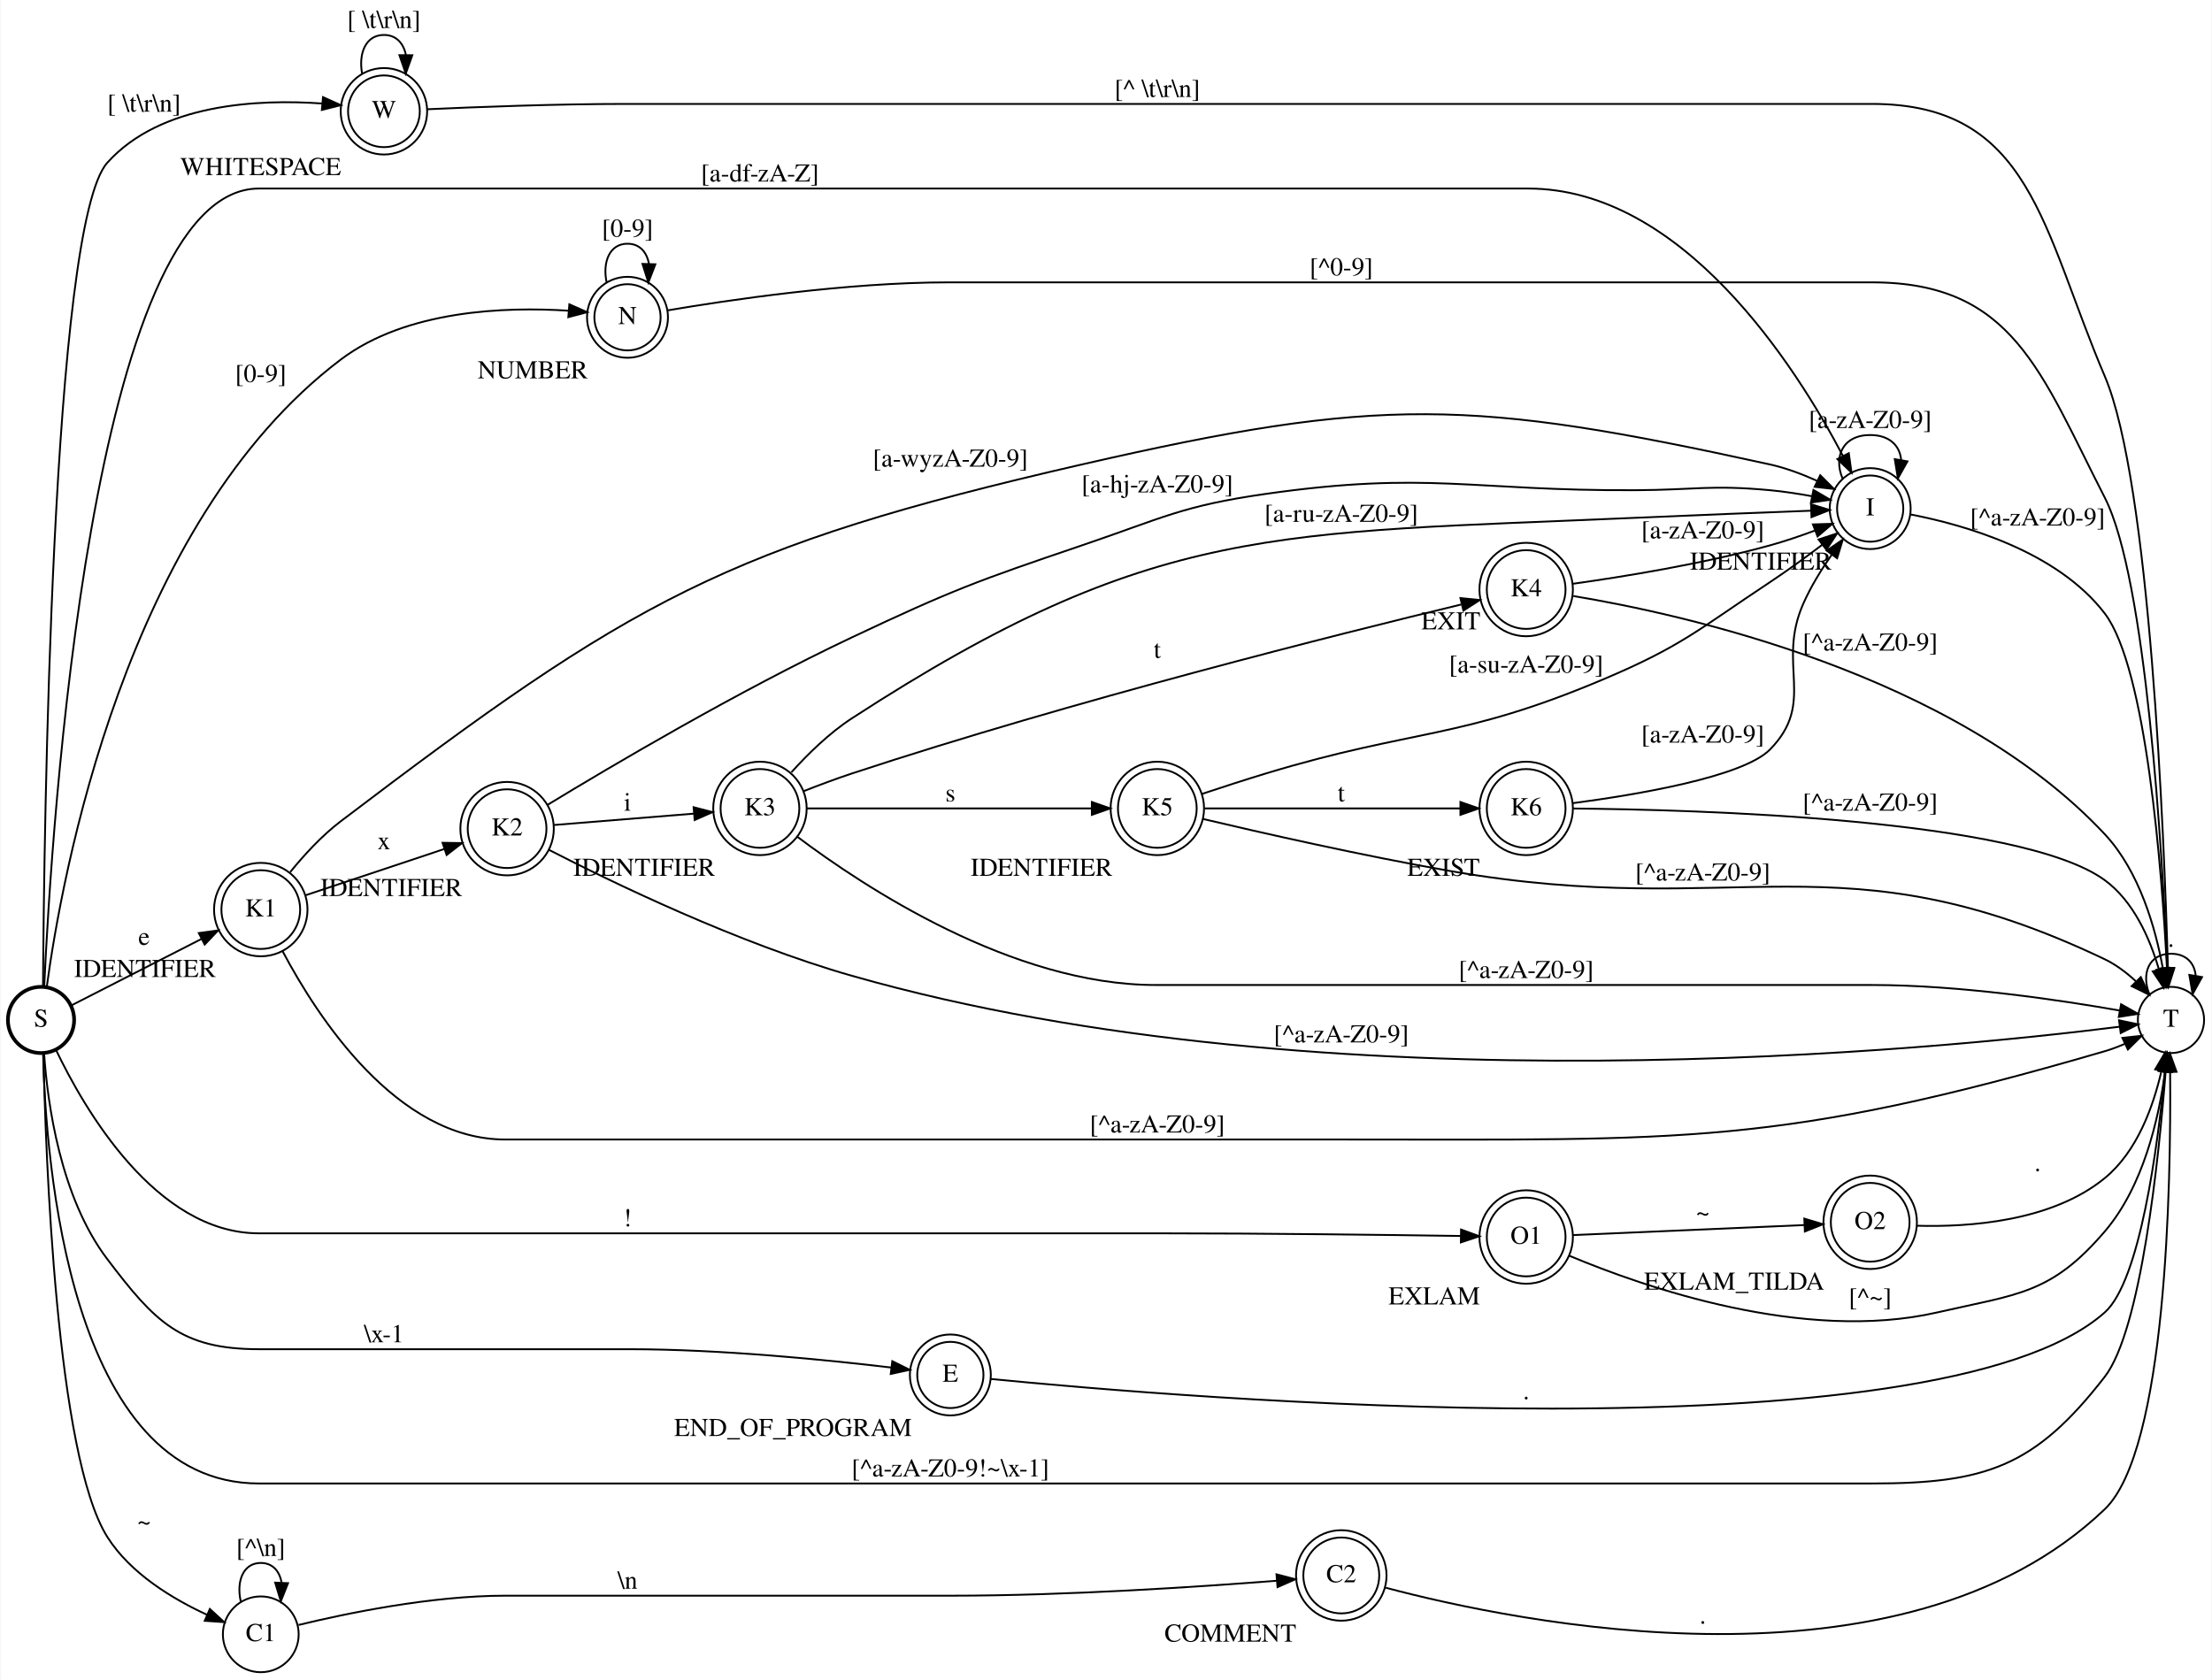
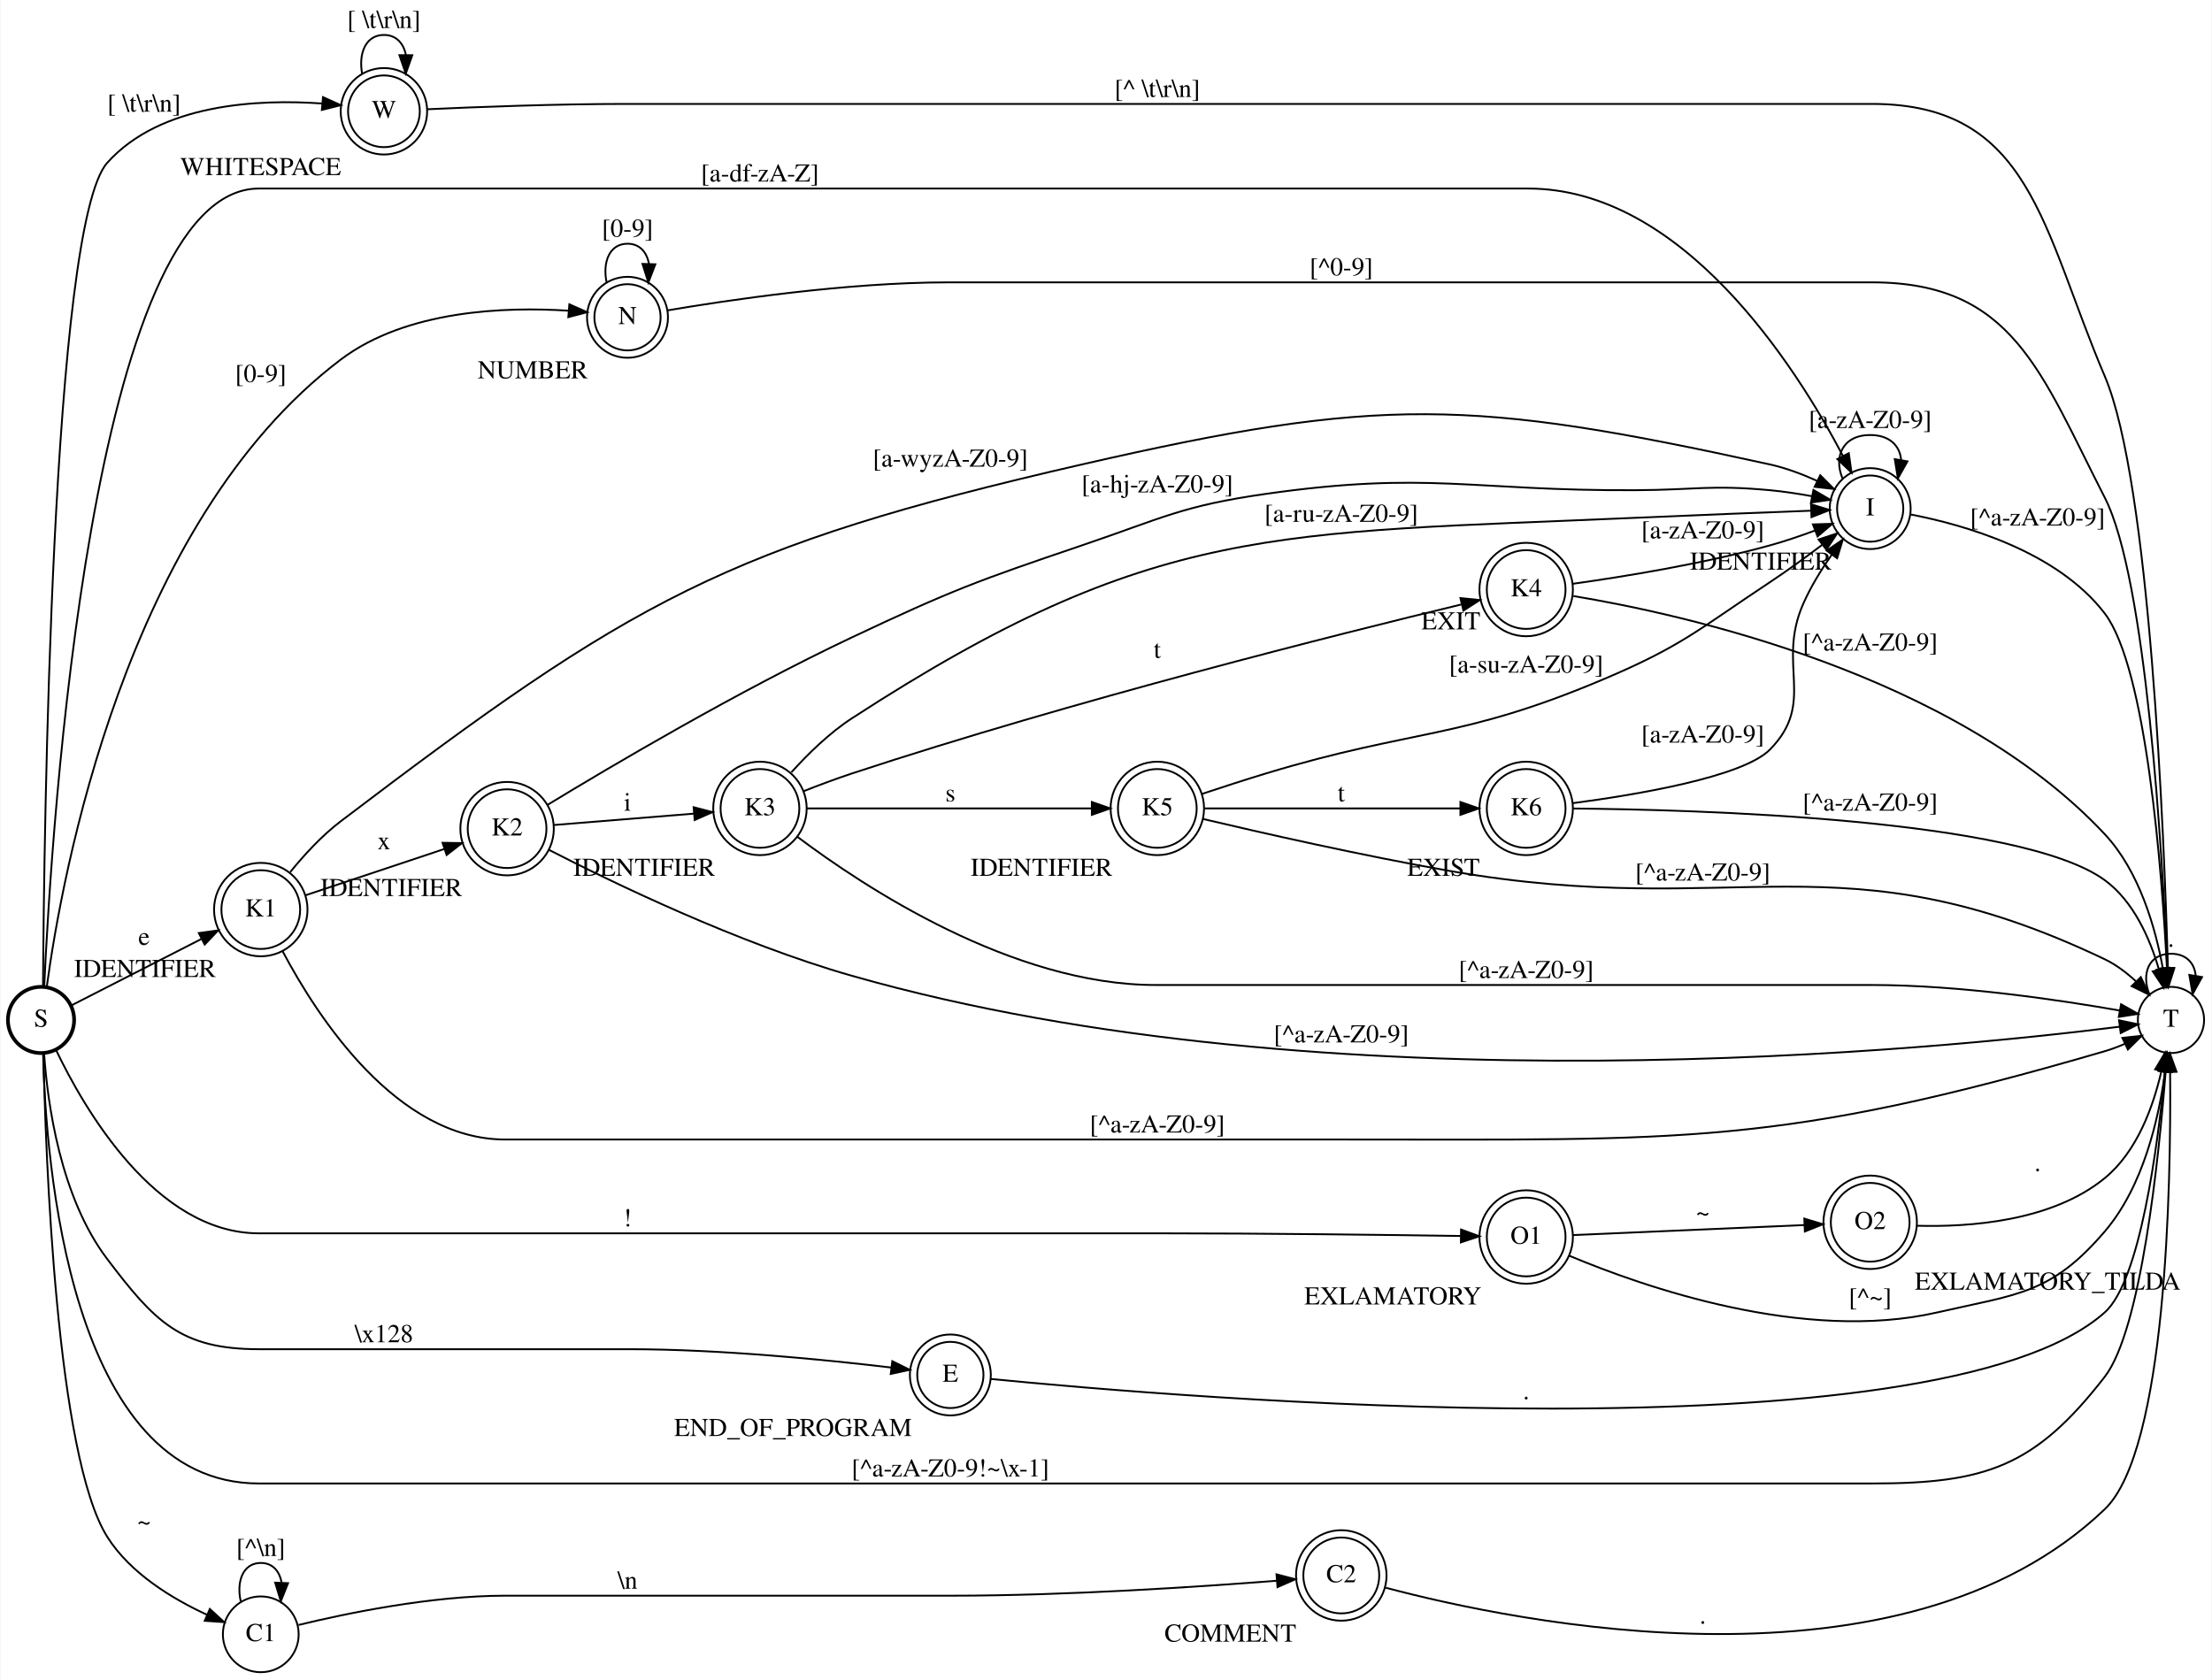
<svg xmlns="http://www.w3.org/2000/svg" width="1202pt" height="913pt" viewBox="0.00 0.00 1201.79 913.30">
  <g id="graph0" class="graph" transform="scale(1 1) rotate(0) translate(4 909.3)">
    <polygon fill="white" stroke="transparent" points="-4,4 -4,-909.3 1197.79,-909.3 1197.79,4 -4,4" />
    <g id="node1" class="node">
      <ellipse fill="none" stroke="black" stroke-width="2" cx="18" cy="-354.8" rx="18" ry="18" />
      <text text-anchor="middle" x="18" y="-351.1" font-family="Times,serif" font-size="14.00">S</text>
    </g>
    <g id="node2" class="node">
      <ellipse fill="none" stroke="black" cx="204.39" cy="-848.8" rx="19.5" ry="19.5" />
      <ellipse fill="none" stroke="black" cx="204.39" cy="-848.8" rx="23.5" ry="23.5" />
      <text text-anchor="middle" x="204.39" y="-845.1" font-family="Times,serif" font-size="14.00">W</text>
      <text text-anchor="middle" x="137.4" y="-814.1" font-family="Times,serif" font-size="14.00">WHITESPACE</text>
    </g>
    <g id="edge1" class="edge">
      <path fill="none" stroke="black" d="M19.08,-372.96C19.62,-454.81 23.66,-786.91 54,-820.8 82.95,-853.13 136.37,-855.48 170.87,-853.02" />
      <polygon fill="black" stroke="black" points="171.27,-856.5 180.92,-852.13 170.65,-849.52 171.27,-856.5" />
      <text text-anchor="middle" x="74" y="-848.6" font-family="Times,serif" font-size="14.00">[ \t\r\n]</text>
    </g>
    <g id="node3" class="node">
      <ellipse fill="none" stroke="black" cx="1012.29" cy="-632.8" rx="18" ry="18" />
      <ellipse fill="none" stroke="black" cx="1012.29" cy="-632.8" rx="22" ry="22" />
      <text text-anchor="middle" x="1012.29" y="-629.1" font-family="Times,serif" font-size="14.00">I</text>
      <text text-anchor="middle" x="952.79" y="-599.6" font-family="Times,serif" font-size="14.00">IDENTIFIER</text>
    </g>
    <g id="edge5" class="edge">
      <path fill="none" stroke="black" d="M19.72,-372.8C23.58,-456.86 45.13,-806.8 136.45,-806.8 136.45,-806.8 136.45,-806.8 826.29,-806.8 910.17,-806.8 971.55,-710.71 997.54,-661.34" />
      <polygon fill="black" stroke="black" points="1000.67,-662.91 1002.13,-652.42 994.44,-659.72 1000.67,-662.91" />
      <text text-anchor="middle" x="408.79" y="-810.6" font-family="Times,serif" font-size="14.00">[a-df-zA-Z]</text>
    </g>
    <g id="node4" class="node">
      <ellipse fill="none" stroke="black" cx="336.79" cy="-736.8" rx="18" ry="18" />
      <ellipse fill="none" stroke="black" cx="336.79" cy="-736.8" rx="22" ry="22" />
      <text text-anchor="middle" x="336.79" y="-733.1" font-family="Times,serif" font-size="14.00">N</text>
      <text text-anchor="middle" x="285.29" y="-703.6" font-family="Times,serif" font-size="14.00">NUMBER</text>
    </g>
    <g id="edge26" class="edge">
      <path fill="none" stroke="black" d="M21.1,-372.65C29.14,-432.19 63.63,-625.16 180.9,-713.8 216.71,-740.87 270.77,-742.59 304.63,-740.39" />
      <polygon fill="black" stroke="black" points="305.18,-743.86 314.87,-739.57 304.62,-736.88 305.18,-743.86" />
      <text text-anchor="middle" x="137.45" y="-701.6" font-family="Times,serif" font-size="14.00">[0-9]</text>
    </g>
    <g id="node5" class="node">
      <ellipse fill="none" stroke="black" cx="137.45" cy="-414.8" rx="21.4" ry="21.4" />
      <ellipse fill="none" stroke="black" cx="137.45" cy="-414.8" rx="25.4" ry="25.4" />
      <text text-anchor="middle" x="137.45" y="-411.1" font-family="Times,serif" font-size="14.00">K1</text>
      <text text-anchor="middle" x="74.5" y="-378.15" font-family="Times,serif" font-size="14.00">IDENTIFIER</text>
    </g>
    <g id="edge8" class="edge">
      <path fill="none" stroke="black" d="M34.35,-362.64C52.28,-371.8 82.39,-387.18 105.27,-398.87" />
      <polygon fill="black" stroke="black" points="103.77,-402.04 114.27,-403.47 106.96,-395.8 103.77,-402.04" />
      <text text-anchor="middle" x="74" y="-395.6" font-family="Times,serif" font-size="14.00">e</text>
    </g>
    <g id="node12" class="node">
      <ellipse fill="none" stroke="black" cx="825.29" cy="-236.8" rx="21.4" ry="21.4" />
      <ellipse fill="none" stroke="black" cx="825.29" cy="-236.8" rx="25.4" ry="25.4" />
      <text text-anchor="middle" x="825.29" y="-233.1" font-family="Times,serif" font-size="14.00">O1</text>
-       <text text-anchor="middle" x="775.34" y="-200.15" font-family="Times,serif" font-size="14.00">EXLAM</text>
+       <text text-anchor="middle" x="752.84" y="-200.15" font-family="Times,serif" font-size="14.00">EXLAMATORY</text>
    </g>
    <g id="edge33" class="edge">
      <path fill="none" stroke="black" d="M26.07,-338.67C41.27,-306.8 80.28,-238.8 136.45,-238.8 136.45,-238.8 136.45,-238.8 625.79,-238.8 683.24,-238.8 750.05,-237.95 789.66,-237.36" />
      <polygon fill="black" stroke="black" points="789.9,-240.86 799.84,-237.2 789.79,-233.86 789.9,-240.86" />
      <text text-anchor="middle" x="336.79" y="-242.6" font-family="Times,serif" font-size="14.00">!</text>
    </g>
    <g id="node14" class="node">
      <ellipse fill="none" stroke="black" cx="512.29" cy="-161.8" rx="18" ry="18" />
      <ellipse fill="none" stroke="black" cx="512.29" cy="-161.8" rx="22" ry="22" />
      <text text-anchor="middle" x="512.29" y="-158.1" font-family="Times,serif" font-size="14.00">E</text>
      <text text-anchor="middle" x="426.79" y="-128.6" font-family="Times,serif" font-size="14.00">END_OF_PROGRAM</text>
    </g>
    <g id="edge37" class="edge">
      <path fill="none" stroke="black" d="M19.67,-336.54C21.53,-309.54 28.44,-258.51 54,-224.8 79.76,-190.83 93.82,-175.8 136.45,-175.8 136.45,-175.8 136.45,-175.8 337.79,-175.8 387.77,-175.8 445.59,-169.95 480.25,-165.82" />
      <polygon fill="black" stroke="black" points="480.73,-169.29 490.23,-164.6 479.88,-162.34 480.73,-169.29" />
-       <text text-anchor="middle" x="204.39" y="-179.6" font-family="Times,serif" font-size="14.00">\x-1</text>
+       <text text-anchor="middle" x="204.39" y="-179.6" font-family="Times,serif" font-size="14.00">\x128</text>
    </g>
    <g id="node15" class="node">
      <ellipse fill="none" stroke="black" cx="1175.79" cy="-354.8" rx="18" ry="18" />
      <text text-anchor="middle" x="1175.79" y="-351.1" font-family="Times,serif" font-size="14.00">T</text>
    </g>
    <g id="edge39" class="edge">
      <path fill="none" stroke="black" d="M19.11,-336.67C20.48,-278.89 33.15,-102.8 136.45,-102.8 136.45,-102.8 136.45,-102.8 1013.29,-102.8 1075.14,-102.8 1101.88,-111.93 1139.79,-160.8 1159.54,-186.26 1169.17,-279.25 1172.89,-326.64" />
      <polygon fill="black" stroke="black" points="1169.41,-327.11 1173.65,-336.83 1176.39,-326.59 1169.41,-327.11" />
      <text text-anchor="middle" x="512.29" y="-106.6" font-family="Times,serif" font-size="14.00">[^a-zA-Z0-9!~\x-1]</text>
    </g>
    <g id="node16" class="node">
      <ellipse fill="none" stroke="black" cx="137.45" cy="-20.8" rx="20.6" ry="20.6" />
      <text text-anchor="middle" x="137.45" y="-17.1" font-family="Times,serif" font-size="14.00">C1</text>
    </g>
    <g id="edge29" class="edge">
      <path fill="none" stroke="black" d="M19.29,-336.66C20.46,-281.67 26.24,-117.9 54,-73.8 66.58,-53.81 89.76,-39.91 108.34,-31.38" />
      <polygon fill="black" stroke="black" points="109.76,-34.58 117.56,-27.41 106.99,-28.15 109.76,-34.58" />
      <text text-anchor="middle" x="74" y="-77.6" font-family="Times,serif" font-size="14.00">~</text>
    </g>
    <g id="edge2" class="edge">
      <path fill="none" stroke="black" d="M192.53,-869.3C190.51,-880.28 194.47,-890.3 204.39,-890.3 211.06,-890.3 215.04,-885.78 216.31,-879.48" />
      <polygon fill="black" stroke="black" points="219.81,-879.28 216.26,-869.3 212.81,-879.31 219.81,-879.28" />
      <text text-anchor="middle" x="204.39" y="-894.1" font-family="Times,serif" font-size="14.00">[ \t\r\n]</text>
    </g>
    <g id="edge3" class="edge">
      <path fill="none" stroke="black" d="M228,-849.91C254,-851.1 297.97,-852.8 335.79,-852.8 335.79,-852.8 335.79,-852.8 1013.29,-852.8 1099.82,-852.8 1105.82,-784.38 1139.79,-704.8 1164.47,-646.97 1172.09,-455.7 1174.13,-383.09" />
      <polygon fill="black" stroke="black" points="1177.63,-382.97 1174.4,-372.88 1170.64,-382.79 1177.63,-382.97" />
      <text text-anchor="middle" x="624.79" y="-856.6" font-family="Times,serif" font-size="14.00">[^ \t\r\n]</text>
    </g>
    <g id="edge6" class="edge">
      <path fill="none" stroke="black" d="M997.23,-649.23C992.33,-661.04 997.35,-672.8 1012.29,-672.8 1022.91,-672.8 1028.52,-666.85 1029.11,-659.18" />
      <polygon fill="black" stroke="black" points="1032.54,-658.47 1027.35,-649.23 1025.65,-659.69 1032.54,-658.47" />
      <text text-anchor="middle" x="1012.29" y="-676.6" font-family="Times,serif" font-size="14.00">[a-zA-Z0-9]</text>
    </g>
    <g id="edge7" class="edge">
      <path fill="none" stroke="black" d="M1034.12,-629.64C1062.77,-624.12 1113.76,-609.87 1139.79,-575.8 1162.52,-546.04 1170.86,-435.77 1173.6,-383.12" />
      <polygon fill="black" stroke="black" points="1177.11,-382.97 1174.1,-372.82 1170.12,-382.63 1177.11,-382.97" />
      <text text-anchor="middle" x="1103.29" y="-623.6" font-family="Times,serif" font-size="14.00">[^a-zA-Z0-9]</text>
    </g>
    <g id="edge27" class="edge">
      <path fill="none" stroke="black" d="M325.45,-755.73C323.13,-766.64 326.91,-776.8 336.79,-776.8 343.42,-776.8 347.31,-772.21 348.44,-765.89" />
      <polygon fill="black" stroke="black" points="351.93,-765.62 348.13,-755.73 344.94,-765.83 351.93,-765.62" />
      <text text-anchor="middle" x="336.79" y="-780.6" font-family="Times,serif" font-size="14.00">[0-9]</text>
    </g>
    <g id="edge28" class="edge">
      <path fill="none" stroke="black" d="M358.54,-740.55C391.01,-746.09 455.84,-755.8 511.29,-755.8 511.29,-755.8 511.29,-755.8 1013.29,-755.8 1089.87,-755.8 1104.87,-706.95 1139.79,-638.8 1162.44,-594.59 1171.06,-446.13 1173.75,-383.28" />
      <polygon fill="black" stroke="black" points="1177.26,-383.06 1174.17,-372.93 1170.27,-382.78 1177.26,-383.06" />
      <text text-anchor="middle" x="724.79" y="-759.6" font-family="Times,serif" font-size="14.00">[^0-9]</text>
    </g>
    <g id="edge9" class="edge">
      <path fill="none" stroke="black" d="M153.43,-435.16C160.94,-444.41 170.62,-454.99 180.9,-462.8 339.18,-582.99 390.08,-612.36 583.79,-656.8 745.8,-693.96 795.44,-692.48 957.79,-656.8 966.41,-654.9 975.33,-651.54 983.36,-647.91" />
      <polygon fill="black" stroke="black" points="985.14,-650.94 992.63,-643.45 982.1,-644.64 985.14,-650.94" />
      <text text-anchor="middle" x="512.29" y="-655.6" font-family="Times,serif" font-size="14.00">[a-wyzA-Z0-9]</text>
    </g>
    <g id="node6" class="node">
      <ellipse fill="none" stroke="black" cx="271.34" cy="-458.8" rx="21.4" ry="21.4" />
      <ellipse fill="none" stroke="black" cx="271.34" cy="-458.8" rx="25.4" ry="25.4" />
      <text text-anchor="middle" x="271.34" y="-455.1" font-family="Times,serif" font-size="14.00">K2</text>
      <text text-anchor="middle" x="208.39" y="-422.15" font-family="Times,serif" font-size="14.00">IDENTIFIER</text>
    </g>
    <g id="edge10" class="edge">
      <path fill="none" stroke="black" d="M161.72,-422.56C182.69,-429.56 213.74,-439.92 237.28,-447.77" />
      <polygon fill="black" stroke="black" points="236.26,-451.12 246.85,-450.96 238.48,-444.48 236.26,-451.12" />
      <text text-anchor="middle" x="204.39" y="-447.6" font-family="Times,serif" font-size="14.00">x</text>
    </g>
    <g id="edge11" class="edge">
      <path fill="none" stroke="black" d="M149.32,-392.16C168.39,-356.14 211.5,-289.8 270.34,-289.8 270.34,-289.8 270.34,-289.8 725.79,-289.8 911.02,-289.8 961.97,-285.93 1139.79,-337.8 1143.44,-338.86 1147.18,-340.28 1150.79,-341.85" />
      <polygon fill="black" stroke="black" points="1149.37,-345.05 1159.9,-346.19 1152.38,-338.73 1149.37,-345.05" />
      <text text-anchor="middle" x="624.79" y="-293.6" font-family="Times,serif" font-size="14.00">[^a-zA-Z0-9]</text>
    </g>
    <g id="edge12" class="edge">
      <path fill="none" stroke="black" d="M293.38,-471.77C327.4,-492.47 396.95,-533.6 458.79,-562.8 512.9,-588.35 527.12,-593.59 583.79,-612.8 627.5,-627.61 638.1,-634.29 683.79,-640.8 772.23,-653.4 795.45,-642.35 884.79,-642.8 917.23,-642.96 925.48,-645.79 957.79,-642.8 965.21,-642.11 973.13,-640.9 980.54,-639.55" />
      <polygon fill="black" stroke="black" points="981.44,-642.94 990.58,-637.59 980.1,-636.07 981.44,-642.94" />
      <text text-anchor="middle" x="624.79" y="-641.6" font-family="Times,serif" font-size="14.00">[a-hj-zA-Z0-9]</text>
    </g>
    <g id="node7" class="node">
      <ellipse fill="none" stroke="black" cx="408.79" cy="-469.8" rx="21.4" ry="21.4" />
      <ellipse fill="none" stroke="black" cx="408.79" cy="-469.8" rx="25.4" ry="25.4" />
      <text text-anchor="middle" x="408.79" y="-466.1" font-family="Times,serif" font-size="14.00">K3</text>
      <text text-anchor="middle" x="345.84" y="-433.15" font-family="Times,serif" font-size="14.00">IDENTIFIER</text>
    </g>
    <g id="edge13" class="edge">
      <path fill="none" stroke="black" d="M296.87,-460.79C318.12,-462.52 349.11,-465.03 372.93,-466.97" />
      <polygon fill="black" stroke="black" points="372.73,-470.46 382.99,-467.78 373.3,-463.49 372.73,-470.46" />
      <text text-anchor="middle" x="336.79" y="-468.6" font-family="Times,serif" font-size="14.00">i</text>
    </g>
    <g id="edge14" class="edge">
      <path fill="none" stroke="black" d="M294.05,-447.3C328.16,-429.75 396.8,-396.47 458.79,-378.8 718.22,-304.86 1052,-338.98 1147.93,-351.13" />
      <polygon fill="black" stroke="black" points="1147.57,-354.61 1157.94,-352.43 1148.47,-347.67 1147.57,-354.61" />
      <text text-anchor="middle" x="724.79" y="-342.6" font-family="Times,serif" font-size="14.00">[^a-zA-Z0-9]</text>
    </g>
    <g id="edge15" class="edge">
      <path fill="none" stroke="black" d="M425.89,-489.45C434.77,-499.3 446.48,-510.8 458.79,-518.8 622.69,-625.25 689.55,-619.11 884.79,-627.8 917.26,-629.24 954.43,-630.69 980.03,-631.65" />
      <polygon fill="black" stroke="black" points="980.12,-635.16 990.25,-632.03 980.38,-628.16 980.12,-635.16" />
      <text text-anchor="middle" x="724.79" y="-625.6" font-family="Times,serif" font-size="14.00">[a-ru-zA-Z0-9]</text>
    </g>
    <g id="node8" class="node">
      <ellipse fill="none" stroke="black" cx="825.29" cy="-588.8" rx="21.4" ry="21.4" />
      <ellipse fill="none" stroke="black" cx="825.29" cy="-588.8" rx="25.4" ry="25.4" />
      <text text-anchor="middle" x="825.29" y="-585.1" font-family="Times,serif" font-size="14.00">K4</text>
      <text text-anchor="middle" x="784.34" y="-567.15" font-family="Times,serif" font-size="14.00">EXIT</text>
    </g>
    <g id="edge16" class="edge">
      <path fill="none" stroke="black" d="M432.55,-479.18C440.75,-482.42 450.12,-485.94 458.79,-488.8 578.93,-528.41 724.81,-564.94 789.97,-580.66" />
      <polygon fill="black" stroke="black" points="789.55,-584.16 800.09,-583.09 791.18,-577.35 789.55,-584.16" />
      <text text-anchor="middle" x="624.79" y="-551.6" font-family="Times,serif" font-size="14.00">t</text>
    </g>
    <g id="node9" class="node">
      <ellipse fill="none" stroke="black" cx="624.79" cy="-469.8" rx="21.4" ry="21.4" />
      <ellipse fill="none" stroke="black" cx="624.79" cy="-469.8" rx="25.4" ry="25.4" />
      <text text-anchor="middle" x="624.79" y="-466.1" font-family="Times,serif" font-size="14.00">K5</text>
      <text text-anchor="middle" x="561.84" y="-433.15" font-family="Times,serif" font-size="14.00">IDENTIFIER</text>
    </g>
    <g id="edge17" class="edge">
      <path fill="none" stroke="black" d="M434.34,-469.8C472.37,-469.8 545.67,-469.8 589.1,-469.8" />
      <polygon fill="black" stroke="black" points="589.2,-473.3 599.2,-469.8 589.2,-466.3 589.2,-473.3" />
      <text text-anchor="middle" x="512.29" y="-473.6" font-family="Times,serif" font-size="14.00">s</text>
    </g>
    <g id="edge18" class="edge">
      <path fill="none" stroke="black" d="M429.13,-454.37C465.17,-427.24 546.01,-373.8 623.79,-373.8 623.79,-373.8 623.79,-373.8 1013.29,-373.8 1060.97,-373.8 1116.04,-365.53 1147.99,-359.9" />
      <polygon fill="black" stroke="black" points="1148.67,-363.33 1157.89,-358.11 1147.43,-356.44 1148.67,-363.33" />
      <text text-anchor="middle" x="825.29" y="-377.6" font-family="Times,serif" font-size="14.00">[^a-zA-Z0-9]</text>
    </g>
    <g id="edge19" class="edge">
      <path fill="none" stroke="black" d="M850.82,-591.95C877.45,-595.67 921.1,-602.68 957.79,-612.8 965.85,-615.02 974.41,-617.95 982.27,-620.88" />
      <polygon fill="black" stroke="black" points="981.16,-624.21 991.75,-624.54 983.68,-617.68 981.16,-624.21" />
      <text text-anchor="middle" x="921.29" y="-616.6" font-family="Times,serif" font-size="14.00">[a-zA-Z0-9]</text>
    </g>
    <g id="edge20" class="edge">
      <path fill="none" stroke="black" d="M850.93,-585.26C909.46,-575.58 1058.04,-543.27 1139.79,-455.8 1158.6,-435.67 1167.37,-404.91 1171.41,-382.63" />
      <polygon fill="black" stroke="black" points="1174.87,-383.18 1173,-372.75 1167.95,-382.07 1174.87,-383.18" />
      <text text-anchor="middle" x="1012.29" y="-555.6" font-family="Times,serif" font-size="14.00">[^a-zA-Z0-9]</text>
    </g>
    <g id="edge21" class="edge">
      <path fill="none" stroke="black" d="M649.14,-477.71C659.69,-481.22 672.33,-485.33 683.79,-488.8 764.59,-513.28 789.01,-506.95 866.79,-539.8 909.91,-558.01 918.76,-566.96 957.79,-592.8 967.32,-599.1 977.43,-606.48 986.28,-613.17" />
      <polygon fill="black" stroke="black" points="984.23,-616.01 994.3,-619.31 988.49,-610.46 984.23,-616.01" />
      <text text-anchor="middle" x="825.29" y="-543.6" font-family="Times,serif" font-size="14.00">[a-su-zA-Z0-9]</text>
    </g>
    <g id="node10" class="node">
      <ellipse fill="none" stroke="black" cx="825.29" cy="-469.8" rx="21.4" ry="21.4" />
      <ellipse fill="none" stroke="black" cx="825.29" cy="-469.8" rx="25.4" ry="25.4" />
      <text text-anchor="middle" x="825.29" y="-466.1" font-family="Times,serif" font-size="14.00">K6</text>
      <text text-anchor="middle" x="780.34" y="-433.15" font-family="Times,serif" font-size="14.00">EXIST</text>
    </g>
    <g id="edge22" class="edge">
      <path fill="none" stroke="black" d="M650.53,-469.8C685.54,-469.8 749.71,-469.8 789.5,-469.8" />
      <polygon fill="black" stroke="black" points="789.55,-473.3 799.55,-469.8 789.55,-466.3 789.55,-473.3" />
      <text text-anchor="middle" x="724.79" y="-473.6" font-family="Times,serif" font-size="14.00">t</text>
    </g>
    <g id="edge23" class="edge">
      <path fill="none" stroke="black" d="M649.77,-464.03C680.63,-456.74 735.97,-444.15 783.79,-435.8 941.06,-408.32 995.68,-456.52 1139.79,-387.8 1145.92,-384.87 1151.69,-380.47 1156.71,-375.83" />
      <polygon fill="black" stroke="black" points="1159.4,-378.09 1163.92,-368.52 1154.41,-373.18 1159.4,-378.09" />
      <text text-anchor="middle" x="921.29" y="-430.6" font-family="Times,serif" font-size="14.00">[^a-zA-Z0-9]</text>
    </g>
    <g id="edge24" class="edge">
      <path fill="none" stroke="black" d="M850.82,-472.68C884.62,-477.14 943.03,-486.82 957.79,-501.8 983.06,-527.45 961.38,-547.79 975.79,-580.8 979.88,-590.17 985.72,-599.63 991.48,-607.87" />
      <polygon fill="black" stroke="black" points="988.66,-609.94 997.39,-615.95 994.32,-605.81 988.66,-609.94" />
      <text text-anchor="middle" x="921.29" y="-505.6" font-family="Times,serif" font-size="14.00">[a-zA-Z0-9]</text>
    </g>
    <g id="edge25" class="edge">
      <path fill="none" stroke="black" d="M850.84,-469.75C916.42,-469.15 1093.86,-464.39 1139.79,-430.8 1155.52,-419.29 1164.37,-398.98 1169.24,-382.24" />
      <polygon fill="black" stroke="black" points="1172.67,-382.95 1171.78,-372.39 1165.89,-381.2 1172.67,-382.95" />
      <text text-anchor="middle" x="1012.29" y="-468.6" font-family="Times,serif" font-size="14.00">[^a-zA-Z0-9]</text>
    </g>
    <g id="node11" class="node">
      <ellipse fill="none" stroke="black" cx="724.79" cy="-52.8" rx="20.63" ry="20.63" />
      <ellipse fill="none" stroke="black" cx="724.79" cy="-52.8" rx="24.6" ry="24.6" />
      <text text-anchor="middle" x="724.79" y="-49.1" font-family="Times,serif" font-size="14.00">C2</text>
      <text text-anchor="middle" x="664.49" y="-16.8" font-family="Times,serif" font-size="14.00">COMMENT</text>
    </g>
    <g id="edge32" class="edge">
      <path fill="none" stroke="black" d="M748.97,-46.12C818.88,-27.55 1029.54,16.69 1139.79,-88.8 1173.36,-120.92 1175.86,-264.55 1175.33,-326.36" />
      <polygon fill="black" stroke="black" points="1171.83,-326.53 1175.21,-336.57 1178.83,-326.61 1171.83,-326.53" />
      <text text-anchor="middle" x="921.29" y="-26.6" font-family="Times,serif" font-size="14.00">.</text>
    </g>
    <g id="node13" class="node">
      <ellipse fill="none" stroke="black" cx="1012.29" cy="-244.8" rx="21.4" ry="21.4" />
      <ellipse fill="none" stroke="black" cx="1012.29" cy="-244.8" rx="25.4" ry="25.4" />
      <text text-anchor="middle" x="1012.29" y="-241.1" font-family="Times,serif" font-size="14.00">O2</text>
-       <text text-anchor="middle" x="938.34" y="-208.15" font-family="Times,serif" font-size="14.00">EXLAM_TILDA</text>
+       <text text-anchor="middle" x="1108.74" y="-208.15" font-family="Times,serif" font-size="14.00">EXLAMATORY_TILDA</text>
    </g>
    <g id="edge34" class="edge">
      <path fill="none" stroke="black" d="M850.86,-237.86C883.06,-239.25 939.75,-241.7 976.4,-243.29" />
      <polygon fill="black" stroke="black" points="976.48,-246.8 986.62,-243.73 976.78,-239.8 976.48,-246.8" />
      <text text-anchor="middle" x="921.29" y="-245.6" font-family="Times,serif" font-size="14.00">~</text>
    </g>
    <g id="edge35" class="edge">
      <path fill="none" stroke="black" d="M848.84,-226.57C889.18,-209.63 976.23,-179.18 1048.79,-195.8 1092.58,-205.83 1110.58,-205.67 1139.79,-239.8 1160.81,-264.35 1169.2,-301.29 1172.56,-326.64" />
      <polygon fill="black" stroke="black" points="1169.1,-327.18 1173.71,-336.72 1176.05,-326.39 1169.1,-327.18" />
      <text text-anchor="middle" x="1012.29" y="-199.6" font-family="Times,serif" font-size="14.00">[^~]</text>
    </g>
    <g id="edge36" class="edge">
      <path fill="none" stroke="black" d="M1037.8,-242.92C1065.6,-242.13 1110.81,-245.08 1139.79,-268.8 1157.37,-283.18 1166.2,-307.79 1170.59,-327" />
      <polygon fill="black" stroke="black" points="1167.2,-327.91 1172.59,-337.02 1174.06,-326.53 1167.2,-327.91" />
      <text text-anchor="middle" x="1103.29" y="-272.6" font-family="Times,serif" font-size="14.00">.</text>
    </g>
    <g id="edge38" class="edge">
      <path fill="none" stroke="black" d="M534.27,-159.63C632.72,-149.9 1048.07,-114.32 1139.79,-195.8 1158.99,-212.86 1168.57,-285.84 1172.51,-326.74" />
      <polygon fill="black" stroke="black" points="1169.04,-327.23 1173.43,-336.87 1176.01,-326.6 1169.04,-327.23" />
      <text text-anchor="middle" x="825.29" y="-148.6" font-family="Times,serif" font-size="14.00">.</text>
    </g>
    <g id="edge4" class="edge">
      <path fill="none" stroke="black" d="M1164.03,-368.84C1159.64,-379.71 1163.55,-390.8 1175.79,-390.8 1184.2,-390.8 1188.68,-385.56 1189.23,-378.75" />
      <polygon fill="black" stroke="black" points="1192.67,-378.11 1187.55,-368.84 1185.77,-379.29 1192.67,-378.11" />
      <text text-anchor="middle" x="1175.79" y="-394.6" font-family="Times,serif" font-size="14.00">.</text>
    </g>
    <g id="edge31" class="edge">
      <path fill="none" stroke="black" d="M157.96,-25.88C183.56,-32.1 230,-41.8 270.34,-41.8 270.34,-41.8 270.34,-41.8 513.29,-41.8 575.57,-41.8 648.07,-46.66 689.68,-49.92" />
      <polygon fill="black" stroke="black" points="689.57,-53.42 699.82,-50.73 690.13,-46.44 689.57,-53.42" />
      <text text-anchor="middle" x="336.79" y="-45.6" font-family="Times,serif" font-size="14.00">\n</text>
    </g>
    <g id="edge30" class="edge">
      <path fill="none" stroke="black" d="M126.55,-38.76C124.13,-49.49 127.76,-59.6 137.45,-59.6 143.96,-59.6 147.73,-55.04 148.77,-48.79" />
      <polygon fill="black" stroke="black" points="152.27,-48.6 148.35,-38.76 145.28,-48.9 152.27,-48.6" />
      <text text-anchor="middle" x="137.45" y="-63.4" font-family="Times,serif" font-size="14.00">[^\n]</text>
    </g>
  </g>
</svg>
